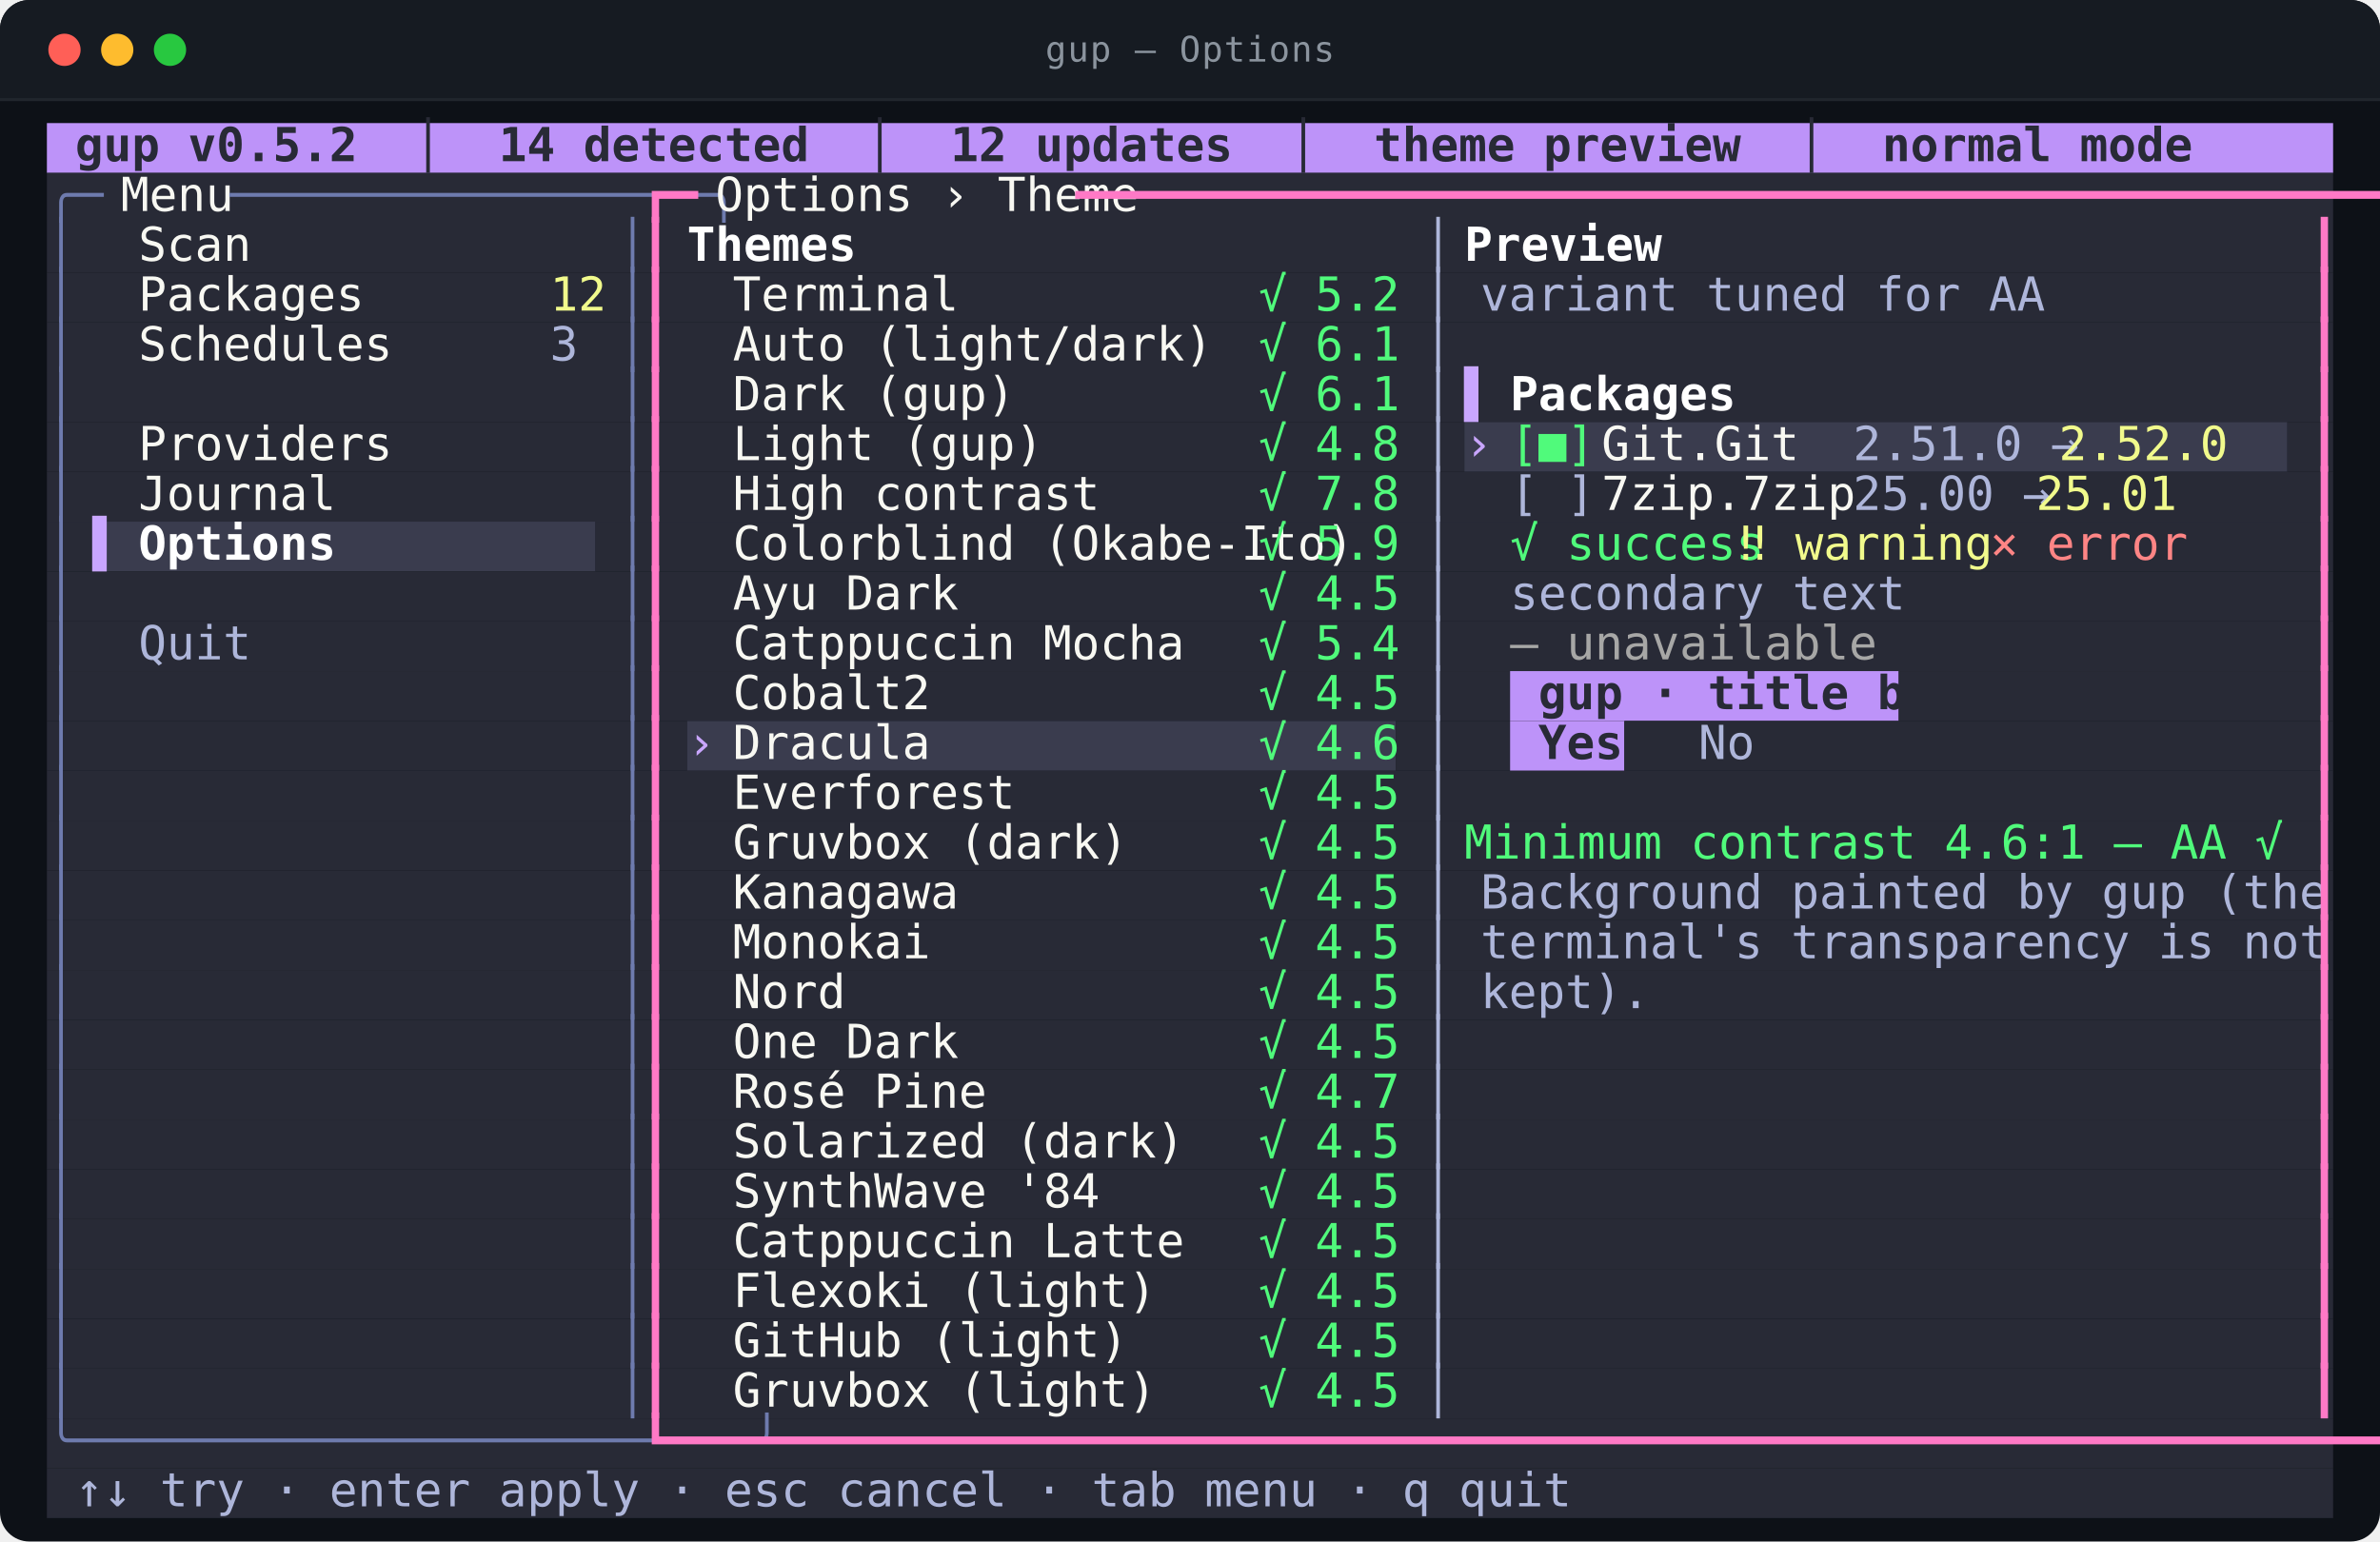
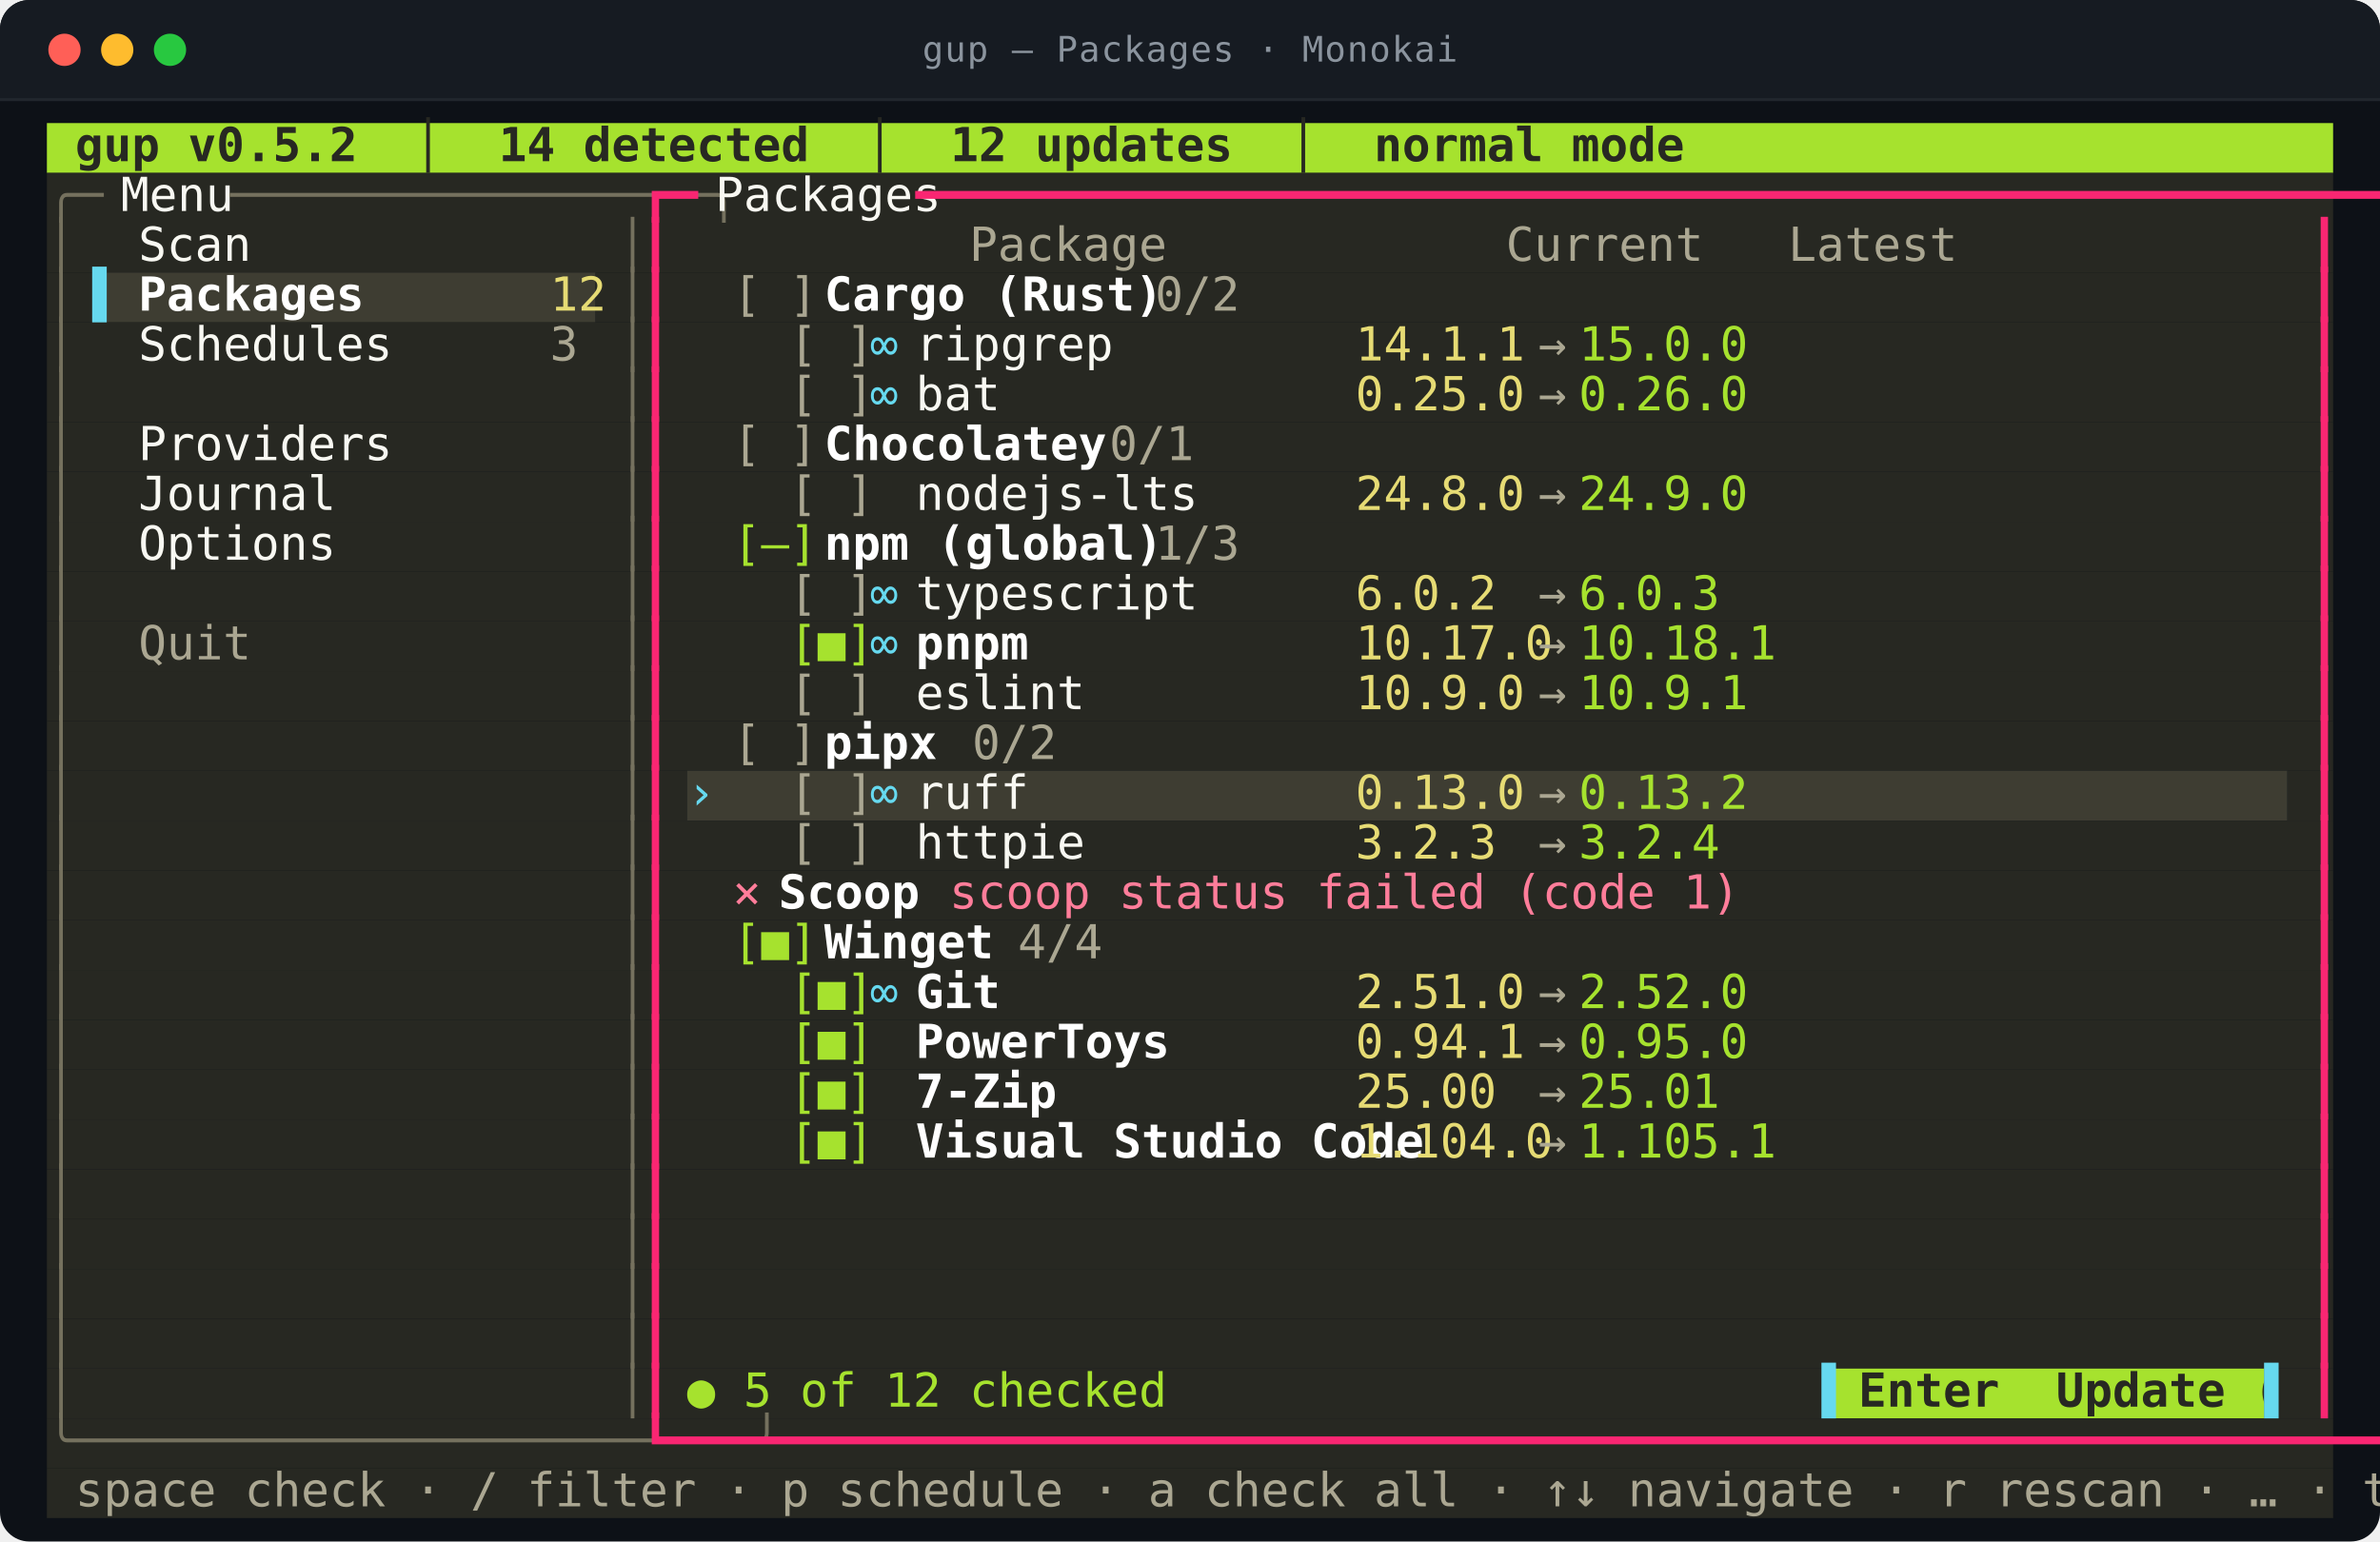
<svg xmlns="http://www.w3.org/2000/svg" viewBox="0 0 812.0 526.0" width="812.0" height="526.0" role="img" aria-labelledby="t d">
  <style>
text{font-family:ui-monospace,SFMono-Regular,"SF Mono",Menlo,Consolas,"DejaVu Sans Mono",monospace;font-size:16px}
.t{font-size:12px;letter-spacing:.4px;fill:#8b949e}
.b{font-weight:700}
.i{font-style:italic}
.u{text-decoration:underline}
.s{text-decoration:line-through}
.us{text-decoration:underline line-through}
.d{opacity:0.62}
- .c0{fill:#bd93f9}
- .c1{fill:#282a36}
- .c2{fill:#3a3c4e}
- .c3{fill:#6e7bae}
+ .c0{fill:#a6e22e}
+ .c1{fill:#272822}
+ .c2{fill:#3e3d32}
+ .c3{fill:#75715e}
.c4{fill:#f8f8f2}
- .c5{fill:#ff79c6}
- .c6{fill:#ffffff}
- .c7{fill:#aeb6da}
- .c8{fill:#f1fa8c}
- .c9{fill:#50fa7b}
- .c10{fill:#c9a6ff}
- .c11{fill:#ff8585}
- .c12{fill:#a7a7a6}
+ .c5{fill:#f92672}
+ .c6{fill:#aba792}
+ .c7{fill:#66d9ef}
+ .c8{fill:#ffffff}
+ .c9{fill:#e6db74}
+ .c10{fill:#ff7d9a}
</style>
  <rect y="0.0" width="812.0" height="526.0" rx="10.0" fill="#0d1117" />
  <rect y="0.0" width="812.0" height="34.0" rx="10.0" fill="#161b22" />
  <rect y="24.0" width="812.0" height="10.0" fill="#161b22" />
  <line x1="0.0" y1="34.0" x2="812.0" y2="34.0" stroke="#21262d" />
  <circle cx="22.0" cy="17.0" r="5.5" fill="#ff5f57" />
  <circle cx="40.0" cy="17.0" r="5.5" fill="#febc2e" />
  <circle cx="58.0" cy="17.0" r="5.5" fill="#28c840" />
-   <text class="t" x="406.0" y="21.0" text-anchor="middle">gup — Options</text>
+   <text class="t" x="406.0" y="21.0" text-anchor="middle">gup — Packages · Monokai</text>
  <rect class="c0" x="16.0" y="42.0" width="780.0" height="17.0" />
  <rect class="c1" x="16.0" y="59.0" width="780.0" height="17.0" />
  <rect class="c1" x="16.0" y="76.0" width="780.0" height="17.0" />
-   <rect class="c1" x="16.0" y="93.0" width="780.0" height="17.0" />
+   <rect class="c1" x="16.0" y="93.0" width="15.6" height="17.0" />
+   <rect class="c2" x="31.6" y="93.0" width="171.6" height="17.0" />
+   <rect class="c1" x="203.2" y="93.0" width="592.8" height="17.0" />
  <rect class="c1" x="16.0" y="110.0" width="780.0" height="17.0" />
  <rect class="c1" x="16.0" y="127.0" width="780.0" height="17.0" />
-   <rect class="c1" x="16.0" y="144.0" width="483.6" height="17.0" />
-   <rect class="c2" x="499.6" y="144.0" width="280.8" height="17.0" />
-   <rect class="c1" x="780.4" y="144.0" width="15.6" height="17.0" />
+   <rect class="c1" x="16.0" y="144.0" width="780.0" height="17.0" />
  <rect class="c1" x="16.0" y="161.0" width="780.0" height="17.0" />
-   <rect class="c1" x="16.0" y="178.0" width="15.6" height="17.0" />
-   <rect class="c2" x="31.6" y="178.0" width="171.6" height="17.0" />
-   <rect class="c1" x="203.2" y="178.0" width="592.8" height="17.0" />
+   <rect class="c1" x="16.0" y="178.0" width="780.0" height="17.0" />
  <rect class="c1" x="16.0" y="195.0" width="780.0" height="17.0" />
  <rect class="c1" x="16.0" y="212.0" width="780.0" height="17.0" />
-   <rect class="c1" x="16.0" y="229.0" width="499.2" height="17.0" />
-   <rect class="c0" x="515.2" y="229.0" width="132.6" height="17.0" />
-   <rect class="c1" x="647.8" y="229.0" width="148.2" height="17.0" />
-   <rect class="c1" x="16.0" y="246.0" width="218.4" height="17.0" />
-   <rect class="c2" x="234.4" y="246.0" width="241.8" height="17.0" />
-   <rect class="c1" x="476.2" y="246.0" width="39.0" height="17.0" />
-   <rect class="c0" x="515.2" y="246.0" width="39.0" height="17.0" />
-   <rect class="c1" x="554.2" y="246.0" width="241.8" height="17.0" />
-   <rect class="c1" x="16.0" y="263.0" width="780.0" height="17.0" />
+   <rect class="c1" x="16.0" y="229.0" width="780.0" height="17.0" />
+   <rect class="c1" x="16.0" y="246.0" width="780.0" height="17.0" />
+   <rect class="c1" x="16.0" y="263.0" width="218.4" height="17.0" />
+   <rect class="c2" x="234.4" y="263.0" width="546.0" height="17.0" />
+   <rect class="c1" x="780.4" y="263.0" width="15.6" height="17.0" />
  <rect class="c1" x="16.0" y="280.0" width="780.0" height="17.0" />
  <rect class="c1" x="16.0" y="297.0" width="780.0" height="17.0" />
  <rect class="c1" x="16.0" y="314.0" width="780.0" height="17.0" />
  <rect class="c1" x="16.0" y="331.0" width="780.0" height="17.0" />
  <rect class="c1" x="16.0" y="348.0" width="780.0" height="17.0" />
  <rect class="c1" x="16.0" y="365.0" width="780.0" height="17.0" />
  <rect class="c1" x="16.0" y="382.0" width="780.0" height="17.0" />
  <rect class="c1" x="16.0" y="399.0" width="780.0" height="17.0" />
  <rect class="c1" x="16.0" y="416.0" width="780.0" height="17.0" />
  <rect class="c1" x="16.0" y="433.0" width="780.0" height="17.0" />
  <rect class="c1" x="16.0" y="450.0" width="780.0" height="17.0" />
-   <rect class="c1" x="16.0" y="467.0" width="780.0" height="17.0" />
+   <rect class="c1" x="16.0" y="467.0" width="608.4" height="17.0" />
+   <rect class="c0" x="624.4" y="467.0" width="148.2" height="17.0" />
+   <rect class="c1" x="772.6" y="467.0" width="23.4" height="17.0" />
  <rect class="c1" x="16.0" y="484.0" width="780.0" height="17.0" />
  <rect class="c1" x="16.0" y="501.0" width="780.0" height="17.0" />
-   <text class="c1 b" x="16.0" y="55.0" textLength="592.8" lengthAdjust="spacingAndGlyphs" xml:space="preserve"> gup v0.5.2  │  14 detected  │  12 updates  │  theme preview  │  normal mode</text>
+   <text class="c1 b" x="16.0" y="55.0" textLength="452.4" lengthAdjust="spacingAndGlyphs" xml:space="preserve"> gup v0.5.2  │  14 detected  │  12 updates  │  normal mode</text>
  <text class="c3" x="16.0" y="72.0" textLength="15.6" lengthAdjust="spacingAndGlyphs" xml:space="preserve">╭─</text>
  <text class="c4" x="31.6" y="72.0" textLength="46.8" lengthAdjust="spacingAndGlyphs" xml:space="preserve"> Menu </text>
  <text class="c3" x="78.4" y="72.0" textLength="140.4" lengthAdjust="spacingAndGlyphs" xml:space="preserve">─────────────────╮</text>
  <text class="c5" x="218.8" y="72.0" textLength="15.6" lengthAdjust="spacingAndGlyphs" xml:space="preserve">┏━</text>
-   <text class="c4" x="234.4" y="72.0" textLength="132.6" lengthAdjust="spacingAndGlyphs" xml:space="preserve"> Options › Theme </text>
-   <text class="c5" x="367.0" y="72.0" textLength="429.0" lengthAdjust="spacingAndGlyphs" xml:space="preserve">━━━━━━━━━━━━━━━━━━━━━━━━━━━━━━━━━━━━━━━━━━━━━━━━━━━━━━┓</text>
+   <text class="c4" x="234.4" y="72.0" textLength="78.0" lengthAdjust="spacingAndGlyphs" xml:space="preserve"> Packages </text>
+   <text class="c5" x="312.4" y="72.0" textLength="483.6" lengthAdjust="spacingAndGlyphs" xml:space="preserve">━━━━━━━━━━━━━━━━━━━━━━━━━━━━━━━━━━━━━━━━━━━━━━━━━━━━━━━━━━━━━┓</text>
  <text class="c3" x="16.0" y="89.0" textLength="7.8" lengthAdjust="spacingAndGlyphs" xml:space="preserve">│</text>
  <text class="c4" x="47.2" y="89.0" textLength="140.4" lengthAdjust="spacingAndGlyphs" xml:space="preserve">Scan              </text>
  <text class="c3" x="211.0" y="89.0" textLength="7.8" lengthAdjust="spacingAndGlyphs" xml:space="preserve">│</text>
  <text class="c5" x="218.8" y="89.0" textLength="7.8" lengthAdjust="spacingAndGlyphs" xml:space="preserve">┃</text>
-   <text class="c6 b" x="234.4" y="89.0" textLength="46.8" lengthAdjust="spacingAndGlyphs" xml:space="preserve">Themes</text>
-   <text class="c7" x="476.2" y="89.0" textLength="23.4" lengthAdjust="spacingAndGlyphs" xml:space="preserve"> │ </text>
-   <text class="c6 b" x="499.6" y="89.0" textLength="54.6" lengthAdjust="spacingAndGlyphs" xml:space="preserve">Preview</text>
+   <text class="c6" x="234.4" y="89.0" textLength="366.6" lengthAdjust="spacingAndGlyphs" xml:space="preserve">          Package            Current   Latest  </text>
  <text class="c5" x="788.2" y="89.0" textLength="7.8" lengthAdjust="spacingAndGlyphs" xml:space="preserve">┃</text>
  <text class="c3" x="16.0" y="106.0" textLength="7.8" lengthAdjust="spacingAndGlyphs" xml:space="preserve">│</text>
-   <text class="c4" x="47.2" y="106.0" textLength="140.4" lengthAdjust="spacingAndGlyphs" xml:space="preserve">Packages          </text>
-   <text class="c8" x="187.6" y="106.0" textLength="15.6" lengthAdjust="spacingAndGlyphs" xml:space="preserve">12</text>
+   <text class="c7" x="31.6" y="106.0" textLength="15.6" lengthAdjust="spacingAndGlyphs" xml:space="preserve">▌ </text>
+   <text class="c8 b" x="47.2" y="106.0" textLength="140.4" lengthAdjust="spacingAndGlyphs" xml:space="preserve">Packages          </text>
+   <text class="c9" x="187.6" y="106.0" textLength="15.6" lengthAdjust="spacingAndGlyphs" xml:space="preserve">12</text>
  <text class="c3" x="211.0" y="106.0" textLength="7.8" lengthAdjust="spacingAndGlyphs" xml:space="preserve">│</text>
  <text class="c5" x="218.8" y="106.0" textLength="7.8" lengthAdjust="spacingAndGlyphs" xml:space="preserve">┃</text>
-   <text class="c4" x="250.0" y="106.0" textLength="179.4" lengthAdjust="spacingAndGlyphs" xml:space="preserve">Terminal               </text>
-   <text class="c9" x="429.4" y="106.0" textLength="39.0" lengthAdjust="spacingAndGlyphs" xml:space="preserve">√ 5.2</text>
-   <text class="c7" x="476.2" y="106.0" textLength="179.4" lengthAdjust="spacingAndGlyphs" xml:space="preserve"> │ variant tuned for AA</text>
+   <text class="c6" x="250.0" y="106.0" textLength="31.2" lengthAdjust="spacingAndGlyphs" xml:space="preserve">[ ] </text>
+   <text class="c8 b" x="281.2" y="106.0" textLength="93.6" lengthAdjust="spacingAndGlyphs" xml:space="preserve">Cargo (Rust)</text>
+   <text class="c6" x="374.8" y="106.0" textLength="39.0" lengthAdjust="spacingAndGlyphs" xml:space="preserve">  0/2</text>
  <text class="c5" x="788.2" y="106.0" textLength="7.8" lengthAdjust="spacingAndGlyphs" xml:space="preserve">┃</text>
  <text class="c3" x="16.0" y="123.0" textLength="7.8" lengthAdjust="spacingAndGlyphs" xml:space="preserve">│</text>
  <text class="c4" x="47.2" y="123.0" textLength="140.4" lengthAdjust="spacingAndGlyphs" xml:space="preserve">Schedules         </text>
-   <text class="c7" x="187.6" y="123.0" textLength="7.8" lengthAdjust="spacingAndGlyphs" xml:space="preserve">3</text>
+   <text class="c6" x="187.6" y="123.0" textLength="7.8" lengthAdjust="spacingAndGlyphs" xml:space="preserve">3</text>
  <text class="c3" x="211.0" y="123.0" textLength="7.8" lengthAdjust="spacingAndGlyphs" xml:space="preserve">│</text>
  <text class="c5" x="218.8" y="123.0" textLength="7.8" lengthAdjust="spacingAndGlyphs" xml:space="preserve">┃</text>
-   <text class="c4" x="250.0" y="123.0" textLength="179.4" lengthAdjust="spacingAndGlyphs" xml:space="preserve">Auto (light/dark)      </text>
-   <text class="c9" x="429.4" y="123.0" textLength="39.0" lengthAdjust="spacingAndGlyphs" xml:space="preserve">√ 6.1</text>
-   <text class="c7" x="476.2" y="123.0" textLength="23.4" lengthAdjust="spacingAndGlyphs" xml:space="preserve"> │ </text>
+   <text class="c6" x="250.0" y="123.0" textLength="46.8" lengthAdjust="spacingAndGlyphs" xml:space="preserve">  [ ] </text>
+   <text class="c7" x="296.8" y="123.0" textLength="15.6" lengthAdjust="spacingAndGlyphs" xml:space="preserve">∞ </text>
+   <text class="c4" x="312.4" y="123.0" textLength="140.4" lengthAdjust="spacingAndGlyphs" xml:space="preserve">ripgrep           </text>
+   <text class="c9" x="452.8" y="123.0" textLength="62.4" lengthAdjust="spacingAndGlyphs" xml:space="preserve"> 14.1.1 </text>
+   <text class="c6" x="515.2" y="123.0" textLength="23.4" lengthAdjust="spacingAndGlyphs" xml:space="preserve"> → </text>
+   <text class="c0" x="538.6" y="123.0" textLength="54.6" lengthAdjust="spacingAndGlyphs" xml:space="preserve">15.0.0 </text>
  <text class="c5" x="788.2" y="123.0" textLength="7.8" lengthAdjust="spacingAndGlyphs" xml:space="preserve">┃</text>
  <text class="c3" x="16.0" y="140.0" textLength="7.8" lengthAdjust="spacingAndGlyphs" xml:space="preserve">│</text>
  <text class="c3" x="211.0" y="140.0" textLength="7.8" lengthAdjust="spacingAndGlyphs" xml:space="preserve">│</text>
  <text class="c5" x="218.8" y="140.0" textLength="7.8" lengthAdjust="spacingAndGlyphs" xml:space="preserve">┃</text>
-   <text class="c4" x="250.0" y="140.0" textLength="179.4" lengthAdjust="spacingAndGlyphs" xml:space="preserve">Dark (gup)             </text>
-   <text class="c9" x="429.4" y="140.0" textLength="39.0" lengthAdjust="spacingAndGlyphs" xml:space="preserve">√ 6.1</text>
-   <text class="c7" x="476.2" y="140.0" textLength="23.4" lengthAdjust="spacingAndGlyphs" xml:space="preserve"> │ </text>
-   <text class="c10" x="499.6" y="140.0" textLength="15.6" lengthAdjust="spacingAndGlyphs" xml:space="preserve">▌ </text>
-   <text class="c6 b" x="515.2" y="140.0" textLength="62.4" lengthAdjust="spacingAndGlyphs" xml:space="preserve">Packages</text>
+   <text class="c6" x="250.0" y="140.0" textLength="46.8" lengthAdjust="spacingAndGlyphs" xml:space="preserve">  [ ] </text>
+   <text class="c7" x="296.8" y="140.0" textLength="15.6" lengthAdjust="spacingAndGlyphs" xml:space="preserve">∞ </text>
+   <text class="c4" x="312.4" y="140.0" textLength="140.4" lengthAdjust="spacingAndGlyphs" xml:space="preserve">bat               </text>
+   <text class="c9" x="452.8" y="140.0" textLength="62.4" lengthAdjust="spacingAndGlyphs" xml:space="preserve"> 0.25.0 </text>
+   <text class="c6" x="515.2" y="140.0" textLength="23.4" lengthAdjust="spacingAndGlyphs" xml:space="preserve"> → </text>
+   <text class="c0" x="538.6" y="140.0" textLength="54.6" lengthAdjust="spacingAndGlyphs" xml:space="preserve">0.26.0 </text>
  <text class="c5" x="788.2" y="140.0" textLength="7.8" lengthAdjust="spacingAndGlyphs" xml:space="preserve">┃</text>
  <text class="c3" x="16.0" y="157.0" textLength="7.8" lengthAdjust="spacingAndGlyphs" xml:space="preserve">│</text>
  <text class="c4" x="47.2" y="157.0" textLength="140.4" lengthAdjust="spacingAndGlyphs" xml:space="preserve">Providers         </text>
  <text class="c3" x="211.0" y="157.0" textLength="7.8" lengthAdjust="spacingAndGlyphs" xml:space="preserve">│</text>
  <text class="c5" x="218.8" y="157.0" textLength="7.8" lengthAdjust="spacingAndGlyphs" xml:space="preserve">┃</text>
-   <text class="c4" x="250.0" y="157.0" textLength="179.4" lengthAdjust="spacingAndGlyphs" xml:space="preserve">Light (gup)            </text>
-   <text class="c9" x="429.4" y="157.0" textLength="39.0" lengthAdjust="spacingAndGlyphs" xml:space="preserve">√ 4.8</text>
-   <text class="c7" x="476.2" y="157.0" textLength="23.4" lengthAdjust="spacingAndGlyphs" xml:space="preserve"> │ </text>
-   <text class="c10" x="499.6" y="157.0" textLength="15.6" lengthAdjust="spacingAndGlyphs" xml:space="preserve">› </text>
-   <text class="c9" x="515.2" y="157.0" textLength="31.2" lengthAdjust="spacingAndGlyphs" xml:space="preserve">[■] </text>
-   <text class="c4" x="546.4" y="157.0" textLength="85.8" lengthAdjust="spacingAndGlyphs" xml:space="preserve">Git.Git    </text>
-   <text class="c7" x="632.2" y="157.0" textLength="70.2" lengthAdjust="spacingAndGlyphs" xml:space="preserve">2.51.0 → </text>
-   <text class="c8" x="702.4" y="157.0" textLength="46.8" lengthAdjust="spacingAndGlyphs" xml:space="preserve">2.52.0</text>
+   <text class="c6" x="250.0" y="157.0" textLength="31.2" lengthAdjust="spacingAndGlyphs" xml:space="preserve">[ ] </text>
+   <text class="c8 b" x="281.2" y="157.0" textLength="78.0" lengthAdjust="spacingAndGlyphs" xml:space="preserve">Chocolatey</text>
+   <text class="c6" x="359.2" y="157.0" textLength="39.0" lengthAdjust="spacingAndGlyphs" xml:space="preserve">  0/1</text>
  <text class="c5" x="788.2" y="157.0" textLength="7.8" lengthAdjust="spacingAndGlyphs" xml:space="preserve">┃</text>
  <text class="c3" x="16.0" y="174.0" textLength="7.8" lengthAdjust="spacingAndGlyphs" xml:space="preserve">│</text>
  <text class="c4" x="47.2" y="174.0" textLength="140.4" lengthAdjust="spacingAndGlyphs" xml:space="preserve">Journal           </text>
  <text class="c3" x="211.0" y="174.0" textLength="7.8" lengthAdjust="spacingAndGlyphs" xml:space="preserve">│</text>
  <text class="c5" x="218.8" y="174.0" textLength="7.8" lengthAdjust="spacingAndGlyphs" xml:space="preserve">┃</text>
-   <text class="c4" x="250.0" y="174.0" textLength="179.4" lengthAdjust="spacingAndGlyphs" xml:space="preserve">High contrast          </text>
-   <text class="c9" x="429.4" y="174.0" textLength="39.0" lengthAdjust="spacingAndGlyphs" xml:space="preserve">√ 7.8</text>
-   <text class="c7" x="476.2" y="174.0" textLength="23.4" lengthAdjust="spacingAndGlyphs" xml:space="preserve"> │ </text>
-   <text class="c7" x="515.2" y="174.0" textLength="31.2" lengthAdjust="spacingAndGlyphs" xml:space="preserve">[ ] </text>
-   <text class="c4" x="546.4" y="174.0" textLength="85.8" lengthAdjust="spacingAndGlyphs" xml:space="preserve">7zip.7zip  </text>
-   <text class="c7" x="632.2" y="174.0" textLength="62.4" lengthAdjust="spacingAndGlyphs" xml:space="preserve">25.00 → </text>
-   <text class="c8" x="694.6" y="174.0" textLength="39.0" lengthAdjust="spacingAndGlyphs" xml:space="preserve">25.01</text>
+   <text class="c6" x="250.0" y="174.0" textLength="46.8" lengthAdjust="spacingAndGlyphs" xml:space="preserve">  [ ] </text>
+   <text class="c4" x="312.4" y="174.0" textLength="140.4" lengthAdjust="spacingAndGlyphs" xml:space="preserve">nodejs-lts        </text>
+   <text class="c9" x="452.8" y="174.0" textLength="62.4" lengthAdjust="spacingAndGlyphs" xml:space="preserve"> 24.8.0 </text>
+   <text class="c6" x="515.2" y="174.0" textLength="23.4" lengthAdjust="spacingAndGlyphs" xml:space="preserve"> → </text>
+   <text class="c0" x="538.6" y="174.0" textLength="54.6" lengthAdjust="spacingAndGlyphs" xml:space="preserve">24.9.0 </text>
  <text class="c5" x="788.2" y="174.0" textLength="7.8" lengthAdjust="spacingAndGlyphs" xml:space="preserve">┃</text>
  <text class="c3" x="16.0" y="191.0" textLength="7.8" lengthAdjust="spacingAndGlyphs" xml:space="preserve">│</text>
-   <text class="c10" x="31.6" y="191.0" textLength="15.6" lengthAdjust="spacingAndGlyphs" xml:space="preserve">▌ </text>
-   <text class="c6 b" x="47.2" y="191.0" textLength="140.4" lengthAdjust="spacingAndGlyphs" xml:space="preserve">Options           </text>
+   <text class="c4" x="47.2" y="191.0" textLength="140.4" lengthAdjust="spacingAndGlyphs" xml:space="preserve">Options           </text>
  <text class="c3" x="211.0" y="191.0" textLength="7.8" lengthAdjust="spacingAndGlyphs" xml:space="preserve">│</text>
  <text class="c5" x="218.8" y="191.0" textLength="7.8" lengthAdjust="spacingAndGlyphs" xml:space="preserve">┃</text>
-   <text class="c4" x="250.0" y="191.0" textLength="179.4" lengthAdjust="spacingAndGlyphs" xml:space="preserve">Colorblind (Okabe-Ito) </text>
-   <text class="c9" x="429.4" y="191.0" textLength="39.0" lengthAdjust="spacingAndGlyphs" xml:space="preserve">√ 5.9</text>
-   <text class="c7" x="476.2" y="191.0" textLength="23.4" lengthAdjust="spacingAndGlyphs" xml:space="preserve"> │ </text>
-   <text class="c9" x="515.2" y="191.0" textLength="70.2" lengthAdjust="spacingAndGlyphs" xml:space="preserve">√ success</text>
-   <text class="c8" x="593.2" y="191.0" textLength="78.0" lengthAdjust="spacingAndGlyphs" xml:space="preserve">‼ warning</text>
-   <text class="c11" x="679.0" y="191.0" textLength="54.6" lengthAdjust="spacingAndGlyphs" xml:space="preserve">× error</text>
+   <text class="c0" x="250.0" y="191.0" textLength="31.2" lengthAdjust="spacingAndGlyphs" xml:space="preserve">[–] </text>
+   <text class="c8 b" x="281.2" y="191.0" textLength="93.6" lengthAdjust="spacingAndGlyphs" xml:space="preserve">npm (global)</text>
+   <text class="c6" x="374.8" y="191.0" textLength="39.0" lengthAdjust="spacingAndGlyphs" xml:space="preserve">  1/3</text>
  <text class="c5" x="788.2" y="191.0" textLength="7.8" lengthAdjust="spacingAndGlyphs" xml:space="preserve">┃</text>
  <text class="c3" x="16.0" y="208.0" textLength="7.8" lengthAdjust="spacingAndGlyphs" xml:space="preserve">│</text>
  <text class="c3" x="211.0" y="208.0" textLength="7.8" lengthAdjust="spacingAndGlyphs" xml:space="preserve">│</text>
  <text class="c5" x="218.8" y="208.0" textLength="7.8" lengthAdjust="spacingAndGlyphs" xml:space="preserve">┃</text>
-   <text class="c4" x="250.0" y="208.0" textLength="179.4" lengthAdjust="spacingAndGlyphs" xml:space="preserve">Ayu Dark               </text>
-   <text class="c9" x="429.4" y="208.0" textLength="39.0" lengthAdjust="spacingAndGlyphs" xml:space="preserve">√ 4.5</text>
-   <text class="c7" x="476.2" y="208.0" textLength="23.4" lengthAdjust="spacingAndGlyphs" xml:space="preserve"> │ </text>
-   <text class="c7" x="515.2" y="208.0" textLength="109.2" lengthAdjust="spacingAndGlyphs" xml:space="preserve">secondary text</text>
+   <text class="c6" x="250.0" y="208.0" textLength="46.8" lengthAdjust="spacingAndGlyphs" xml:space="preserve">  [ ] </text>
+   <text class="c7" x="296.8" y="208.0" textLength="15.6" lengthAdjust="spacingAndGlyphs" xml:space="preserve">∞ </text>
+   <text class="c4" x="312.4" y="208.0" textLength="140.4" lengthAdjust="spacingAndGlyphs" xml:space="preserve">typescript        </text>
+   <text class="c9" x="452.8" y="208.0" textLength="62.4" lengthAdjust="spacingAndGlyphs" xml:space="preserve"> 6.0.2  </text>
+   <text class="c6" x="515.2" y="208.0" textLength="23.4" lengthAdjust="spacingAndGlyphs" xml:space="preserve"> → </text>
+   <text class="c0" x="538.6" y="208.0" textLength="54.6" lengthAdjust="spacingAndGlyphs" xml:space="preserve">6.0.3  </text>
  <text class="c5" x="788.2" y="208.0" textLength="7.8" lengthAdjust="spacingAndGlyphs" xml:space="preserve">┃</text>
  <text class="c3" x="16.0" y="225.0" textLength="7.8" lengthAdjust="spacingAndGlyphs" xml:space="preserve">│</text>
-   <text class="c7" x="47.2" y="225.0" textLength="140.4" lengthAdjust="spacingAndGlyphs" xml:space="preserve">Quit              </text>
+   <text class="c6" x="47.2" y="225.0" textLength="140.4" lengthAdjust="spacingAndGlyphs" xml:space="preserve">Quit              </text>
  <text class="c3" x="211.0" y="225.0" textLength="7.8" lengthAdjust="spacingAndGlyphs" xml:space="preserve">│</text>
  <text class="c5" x="218.8" y="225.0" textLength="7.8" lengthAdjust="spacingAndGlyphs" xml:space="preserve">┃</text>
-   <text class="c4" x="250.0" y="225.0" textLength="179.4" lengthAdjust="spacingAndGlyphs" xml:space="preserve">Catppuccin Mocha       </text>
-   <text class="c9" x="429.4" y="225.0" textLength="39.0" lengthAdjust="spacingAndGlyphs" xml:space="preserve">√ 5.4</text>
-   <text class="c7" x="476.2" y="225.0" textLength="23.4" lengthAdjust="spacingAndGlyphs" xml:space="preserve"> │ </text>
-   <text class="c12" x="515.2" y="225.0" textLength="101.4" lengthAdjust="spacingAndGlyphs" xml:space="preserve">– unavailable</text>
+   <text class="c0" x="250.0" y="225.0" textLength="46.8" lengthAdjust="spacingAndGlyphs" xml:space="preserve">  [■] </text>
+   <text class="c7" x="296.8" y="225.0" textLength="15.6" lengthAdjust="spacingAndGlyphs" xml:space="preserve">∞ </text>
+   <text class="c8 b" x="312.4" y="225.0" textLength="140.4" lengthAdjust="spacingAndGlyphs" xml:space="preserve">pnpm              </text>
+   <text class="c9" x="452.8" y="225.0" textLength="62.4" lengthAdjust="spacingAndGlyphs" xml:space="preserve"> 10.17.0</text>
+   <text class="c6" x="515.2" y="225.0" textLength="23.4" lengthAdjust="spacingAndGlyphs" xml:space="preserve"> → </text>
+   <text class="c0" x="538.6" y="225.0" textLength="54.6" lengthAdjust="spacingAndGlyphs" xml:space="preserve">10.18.1</text>
  <text class="c5" x="788.2" y="225.0" textLength="7.8" lengthAdjust="spacingAndGlyphs" xml:space="preserve">┃</text>
  <text class="c3" x="16.0" y="242.0" textLength="7.8" lengthAdjust="spacingAndGlyphs" xml:space="preserve">│</text>
  <text class="c3" x="211.0" y="242.0" textLength="7.8" lengthAdjust="spacingAndGlyphs" xml:space="preserve">│</text>
  <text class="c5" x="218.8" y="242.0" textLength="7.8" lengthAdjust="spacingAndGlyphs" xml:space="preserve">┃</text>
-   <text class="c4" x="250.0" y="242.0" textLength="179.4" lengthAdjust="spacingAndGlyphs" xml:space="preserve">Cobalt2                </text>
-   <text class="c9" x="429.4" y="242.0" textLength="39.0" lengthAdjust="spacingAndGlyphs" xml:space="preserve">√ 4.5</text>
-   <text class="c7" x="476.2" y="242.0" textLength="23.4" lengthAdjust="spacingAndGlyphs" xml:space="preserve"> │ </text>
-   <text class="c1 b" x="515.2" y="242.0" textLength="132.6" lengthAdjust="spacingAndGlyphs" xml:space="preserve"> gup · title bar </text>
+   <text class="c6" x="250.0" y="242.0" textLength="46.8" lengthAdjust="spacingAndGlyphs" xml:space="preserve">  [ ] </text>
+   <text class="c4" x="312.4" y="242.0" textLength="140.4" lengthAdjust="spacingAndGlyphs" xml:space="preserve">eslint            </text>
+   <text class="c9" x="452.8" y="242.0" textLength="62.4" lengthAdjust="spacingAndGlyphs" xml:space="preserve"> 10.9.0 </text>
+   <text class="c6" x="515.2" y="242.0" textLength="23.4" lengthAdjust="spacingAndGlyphs" xml:space="preserve"> → </text>
+   <text class="c0" x="538.6" y="242.0" textLength="54.6" lengthAdjust="spacingAndGlyphs" xml:space="preserve">10.9.1 </text>
  <text class="c5" x="788.2" y="242.0" textLength="7.8" lengthAdjust="spacingAndGlyphs" xml:space="preserve">┃</text>
  <text class="c3" x="16.0" y="259.0" textLength="7.8" lengthAdjust="spacingAndGlyphs" xml:space="preserve">│</text>
  <text class="c3" x="211.0" y="259.0" textLength="7.8" lengthAdjust="spacingAndGlyphs" xml:space="preserve">│</text>
  <text class="c5" x="218.8" y="259.0" textLength="7.8" lengthAdjust="spacingAndGlyphs" xml:space="preserve">┃</text>
-   <text class="c10" x="234.4" y="259.0" textLength="15.6" lengthAdjust="spacingAndGlyphs" xml:space="preserve">› </text>
-   <text class="c4" x="250.0" y="259.0" textLength="179.4" lengthAdjust="spacingAndGlyphs" xml:space="preserve">Dracula                </text>
-   <text class="c9" x="429.4" y="259.0" textLength="39.0" lengthAdjust="spacingAndGlyphs" xml:space="preserve">√ 4.6</text>
-   <text class="c7" x="476.2" y="259.0" textLength="23.4" lengthAdjust="spacingAndGlyphs" xml:space="preserve"> │ </text>
-   <text class="c1 b" x="515.2" y="259.0" textLength="39.0" lengthAdjust="spacingAndGlyphs" xml:space="preserve"> Yes </text>
-   <text class="c7" x="569.8" y="259.0" textLength="31.2" lengthAdjust="spacingAndGlyphs" xml:space="preserve"> No </text>
+   <text class="c6" x="250.0" y="259.0" textLength="31.2" lengthAdjust="spacingAndGlyphs" xml:space="preserve">[ ] </text>
+   <text class="c8 b" x="281.2" y="259.0" textLength="31.2" lengthAdjust="spacingAndGlyphs" xml:space="preserve">pipx</text>
+   <text class="c6" x="312.4" y="259.0" textLength="39.0" lengthAdjust="spacingAndGlyphs" xml:space="preserve">  0/2</text>
  <text class="c5" x="788.2" y="259.0" textLength="7.8" lengthAdjust="spacingAndGlyphs" xml:space="preserve">┃</text>
  <text class="c3" x="16.0" y="276.0" textLength="7.8" lengthAdjust="spacingAndGlyphs" xml:space="preserve">│</text>
  <text class="c3" x="211.0" y="276.0" textLength="7.8" lengthAdjust="spacingAndGlyphs" xml:space="preserve">│</text>
  <text class="c5" x="218.8" y="276.0" textLength="7.8" lengthAdjust="spacingAndGlyphs" xml:space="preserve">┃</text>
-   <text class="c4" x="250.0" y="276.0" textLength="179.4" lengthAdjust="spacingAndGlyphs" xml:space="preserve">Everforest             </text>
-   <text class="c9" x="429.4" y="276.0" textLength="39.0" lengthAdjust="spacingAndGlyphs" xml:space="preserve">√ 4.5</text>
-   <text class="c7" x="476.2" y="276.0" textLength="23.4" lengthAdjust="spacingAndGlyphs" xml:space="preserve"> │ </text>
+   <text class="c7" x="234.4" y="276.0" textLength="15.6" lengthAdjust="spacingAndGlyphs" xml:space="preserve">› </text>
+   <text class="c6" x="250.0" y="276.0" textLength="46.8" lengthAdjust="spacingAndGlyphs" xml:space="preserve">  [ ] </text>
+   <text class="c7" x="296.8" y="276.0" textLength="15.6" lengthAdjust="spacingAndGlyphs" xml:space="preserve">∞ </text>
+   <text class="c4" x="312.4" y="276.0" textLength="140.4" lengthAdjust="spacingAndGlyphs" xml:space="preserve">ruff              </text>
+   <text class="c9" x="452.8" y="276.0" textLength="62.4" lengthAdjust="spacingAndGlyphs" xml:space="preserve"> 0.13.0 </text>
+   <text class="c6" x="515.2" y="276.0" textLength="23.4" lengthAdjust="spacingAndGlyphs" xml:space="preserve"> → </text>
+   <text class="c0" x="538.6" y="276.0" textLength="54.6" lengthAdjust="spacingAndGlyphs" xml:space="preserve">0.13.2 </text>
  <text class="c5" x="788.2" y="276.0" textLength="7.8" lengthAdjust="spacingAndGlyphs" xml:space="preserve">┃</text>
  <text class="c3" x="16.0" y="293.0" textLength="7.8" lengthAdjust="spacingAndGlyphs" xml:space="preserve">│</text>
  <text class="c3" x="211.0" y="293.0" textLength="7.8" lengthAdjust="spacingAndGlyphs" xml:space="preserve">│</text>
  <text class="c5" x="218.8" y="293.0" textLength="7.8" lengthAdjust="spacingAndGlyphs" xml:space="preserve">┃</text>
-   <text class="c4" x="250.0" y="293.0" textLength="179.4" lengthAdjust="spacingAndGlyphs" xml:space="preserve">Gruvbox (dark)         </text>
-   <text class="c9" x="429.4" y="293.0" textLength="39.0" lengthAdjust="spacingAndGlyphs" xml:space="preserve">√ 4.5</text>
-   <text class="c7" x="476.2" y="293.0" textLength="23.4" lengthAdjust="spacingAndGlyphs" xml:space="preserve"> │ </text>
-   <text class="c9" x="499.6" y="293.0" textLength="226.2" lengthAdjust="spacingAndGlyphs" xml:space="preserve">Minimum contrast 4.6:1 — AA √</text>
+   <text class="c6" x="250.0" y="293.0" textLength="46.8" lengthAdjust="spacingAndGlyphs" xml:space="preserve">  [ ] </text>
+   <text class="c4" x="312.4" y="293.0" textLength="140.4" lengthAdjust="spacingAndGlyphs" xml:space="preserve">httpie            </text>
+   <text class="c9" x="452.8" y="293.0" textLength="62.4" lengthAdjust="spacingAndGlyphs" xml:space="preserve"> 3.2.3  </text>
+   <text class="c6" x="515.2" y="293.0" textLength="23.4" lengthAdjust="spacingAndGlyphs" xml:space="preserve"> → </text>
+   <text class="c0" x="538.6" y="293.0" textLength="54.6" lengthAdjust="spacingAndGlyphs" xml:space="preserve">3.2.4  </text>
  <text class="c5" x="788.2" y="293.0" textLength="7.8" lengthAdjust="spacingAndGlyphs" xml:space="preserve">┃</text>
  <text class="c3" x="16.0" y="310.0" textLength="7.8" lengthAdjust="spacingAndGlyphs" xml:space="preserve">│</text>
  <text class="c3" x="211.0" y="310.0" textLength="7.8" lengthAdjust="spacingAndGlyphs" xml:space="preserve">│</text>
  <text class="c5" x="218.8" y="310.0" textLength="7.8" lengthAdjust="spacingAndGlyphs" xml:space="preserve">┃</text>
-   <text class="c4" x="250.0" y="310.0" textLength="179.4" lengthAdjust="spacingAndGlyphs" xml:space="preserve">Kanagawa               </text>
-   <text class="c9" x="429.4" y="310.0" textLength="39.0" lengthAdjust="spacingAndGlyphs" xml:space="preserve">√ 4.5</text>
-   <text class="c7" x="476.2" y="310.0" textLength="257.4" lengthAdjust="spacingAndGlyphs" xml:space="preserve"> │ Background painted by gup (the</text>
+   <text class="c10" x="250.0" y="310.0" textLength="15.6" lengthAdjust="spacingAndGlyphs" xml:space="preserve">× </text>
+   <text class="c8 b" x="265.6" y="310.0" textLength="39.0" lengthAdjust="spacingAndGlyphs" xml:space="preserve">Scoop</text>
+   <text class="c10" x="304.6" y="310.0" textLength="234.0" lengthAdjust="spacingAndGlyphs" xml:space="preserve">  scoop status failed (code 1)</text>
  <text class="c5" x="788.2" y="310.0" textLength="7.8" lengthAdjust="spacingAndGlyphs" xml:space="preserve">┃</text>
  <text class="c3" x="16.0" y="327.0" textLength="7.8" lengthAdjust="spacingAndGlyphs" xml:space="preserve">│</text>
  <text class="c3" x="211.0" y="327.0" textLength="7.8" lengthAdjust="spacingAndGlyphs" xml:space="preserve">│</text>
  <text class="c5" x="218.8" y="327.0" textLength="7.8" lengthAdjust="spacingAndGlyphs" xml:space="preserve">┃</text>
-   <text class="c4" x="250.0" y="327.0" textLength="179.4" lengthAdjust="spacingAndGlyphs" xml:space="preserve">Monokai                </text>
-   <text class="c9" x="429.4" y="327.0" textLength="39.0" lengthAdjust="spacingAndGlyphs" xml:space="preserve">√ 4.5</text>
-   <text class="c7" x="476.2" y="327.0" textLength="257.4" lengthAdjust="spacingAndGlyphs" xml:space="preserve"> │ terminal's transparency is not</text>
+   <text class="c0" x="250.0" y="327.0" textLength="31.2" lengthAdjust="spacingAndGlyphs" xml:space="preserve">[■] </text>
+   <text class="c8 b" x="281.2" y="327.0" textLength="46.8" lengthAdjust="spacingAndGlyphs" xml:space="preserve">Winget</text>
+   <text class="c6" x="328.0" y="327.0" textLength="39.0" lengthAdjust="spacingAndGlyphs" xml:space="preserve">  4/4</text>
  <text class="c5" x="788.2" y="327.0" textLength="7.8" lengthAdjust="spacingAndGlyphs" xml:space="preserve">┃</text>
  <text class="c3" x="16.0" y="344.0" textLength="7.8" lengthAdjust="spacingAndGlyphs" xml:space="preserve">│</text>
  <text class="c3" x="211.0" y="344.0" textLength="7.8" lengthAdjust="spacingAndGlyphs" xml:space="preserve">│</text>
  <text class="c5" x="218.8" y="344.0" textLength="7.8" lengthAdjust="spacingAndGlyphs" xml:space="preserve">┃</text>
-   <text class="c4" x="250.0" y="344.0" textLength="179.4" lengthAdjust="spacingAndGlyphs" xml:space="preserve">Nord                   </text>
-   <text class="c9" x="429.4" y="344.0" textLength="39.0" lengthAdjust="spacingAndGlyphs" xml:space="preserve">√ 4.5</text>
-   <text class="c7" x="476.2" y="344.0" textLength="70.2" lengthAdjust="spacingAndGlyphs" xml:space="preserve"> │ kept).</text>
+   <text class="c0" x="250.0" y="344.0" textLength="46.8" lengthAdjust="spacingAndGlyphs" xml:space="preserve">  [■] </text>
+   <text class="c7" x="296.8" y="344.0" textLength="15.6" lengthAdjust="spacingAndGlyphs" xml:space="preserve">∞ </text>
+   <text class="c8 b" x="312.4" y="344.0" textLength="140.4" lengthAdjust="spacingAndGlyphs" xml:space="preserve">Git               </text>
+   <text class="c9" x="452.8" y="344.0" textLength="62.4" lengthAdjust="spacingAndGlyphs" xml:space="preserve"> 2.51.0 </text>
+   <text class="c6" x="515.2" y="344.0" textLength="23.4" lengthAdjust="spacingAndGlyphs" xml:space="preserve"> → </text>
+   <text class="c0" x="538.6" y="344.0" textLength="54.6" lengthAdjust="spacingAndGlyphs" xml:space="preserve">2.52.0 </text>
  <text class="c5" x="788.2" y="344.0" textLength="7.8" lengthAdjust="spacingAndGlyphs" xml:space="preserve">┃</text>
  <text class="c3" x="16.0" y="361.0" textLength="7.8" lengthAdjust="spacingAndGlyphs" xml:space="preserve">│</text>
  <text class="c3" x="211.0" y="361.0" textLength="7.8" lengthAdjust="spacingAndGlyphs" xml:space="preserve">│</text>
  <text class="c5" x="218.8" y="361.0" textLength="7.8" lengthAdjust="spacingAndGlyphs" xml:space="preserve">┃</text>
-   <text class="c4" x="250.0" y="361.0" textLength="179.4" lengthAdjust="spacingAndGlyphs" xml:space="preserve">One Dark               </text>
-   <text class="c9" x="429.4" y="361.0" textLength="39.0" lengthAdjust="spacingAndGlyphs" xml:space="preserve">√ 4.5</text>
-   <text class="c7" x="476.2" y="361.0" textLength="23.4" lengthAdjust="spacingAndGlyphs" xml:space="preserve"> │ </text>
+   <text class="c0" x="250.0" y="361.0" textLength="46.8" lengthAdjust="spacingAndGlyphs" xml:space="preserve">  [■] </text>
+   <text class="c8 b" x="312.4" y="361.0" textLength="140.4" lengthAdjust="spacingAndGlyphs" xml:space="preserve">PowerToys         </text>
+   <text class="c9" x="452.8" y="361.0" textLength="62.4" lengthAdjust="spacingAndGlyphs" xml:space="preserve"> 0.94.1 </text>
+   <text class="c6" x="515.2" y="361.0" textLength="23.4" lengthAdjust="spacingAndGlyphs" xml:space="preserve"> → </text>
+   <text class="c0" x="538.6" y="361.0" textLength="54.6" lengthAdjust="spacingAndGlyphs" xml:space="preserve">0.95.0 </text>
  <text class="c5" x="788.2" y="361.0" textLength="7.8" lengthAdjust="spacingAndGlyphs" xml:space="preserve">┃</text>
  <text class="c3" x="16.0" y="378.0" textLength="7.8" lengthAdjust="spacingAndGlyphs" xml:space="preserve">│</text>
  <text class="c3" x="211.0" y="378.0" textLength="7.8" lengthAdjust="spacingAndGlyphs" xml:space="preserve">│</text>
  <text class="c5" x="218.8" y="378.0" textLength="7.8" lengthAdjust="spacingAndGlyphs" xml:space="preserve">┃</text>
-   <text class="c4" x="250.0" y="378.0" textLength="179.4" lengthAdjust="spacingAndGlyphs" xml:space="preserve">Rosé Pine              </text>
-   <text class="c9" x="429.4" y="378.0" textLength="39.0" lengthAdjust="spacingAndGlyphs" xml:space="preserve">√ 4.7</text>
-   <text class="c7" x="476.2" y="378.0" textLength="23.4" lengthAdjust="spacingAndGlyphs" xml:space="preserve"> │ </text>
+   <text class="c0" x="250.0" y="378.0" textLength="46.8" lengthAdjust="spacingAndGlyphs" xml:space="preserve">  [■] </text>
+   <text class="c8 b" x="312.4" y="378.0" textLength="140.4" lengthAdjust="spacingAndGlyphs" xml:space="preserve">7-Zip             </text>
+   <text class="c9" x="452.8" y="378.0" textLength="62.4" lengthAdjust="spacingAndGlyphs" xml:space="preserve"> 25.00  </text>
+   <text class="c6" x="515.2" y="378.0" textLength="23.4" lengthAdjust="spacingAndGlyphs" xml:space="preserve"> → </text>
+   <text class="c0" x="538.6" y="378.0" textLength="54.6" lengthAdjust="spacingAndGlyphs" xml:space="preserve">25.01  </text>
  <text class="c5" x="788.2" y="378.0" textLength="7.8" lengthAdjust="spacingAndGlyphs" xml:space="preserve">┃</text>
  <text class="c3" x="16.0" y="395.0" textLength="7.8" lengthAdjust="spacingAndGlyphs" xml:space="preserve">│</text>
  <text class="c3" x="211.0" y="395.0" textLength="7.8" lengthAdjust="spacingAndGlyphs" xml:space="preserve">│</text>
  <text class="c5" x="218.8" y="395.0" textLength="7.8" lengthAdjust="spacingAndGlyphs" xml:space="preserve">┃</text>
-   <text class="c4" x="250.0" y="395.0" textLength="179.4" lengthAdjust="spacingAndGlyphs" xml:space="preserve">Solarized (dark)       </text>
-   <text class="c9" x="429.4" y="395.0" textLength="39.0" lengthAdjust="spacingAndGlyphs" xml:space="preserve">√ 4.5</text>
-   <text class="c7" x="476.2" y="395.0" textLength="23.4" lengthAdjust="spacingAndGlyphs" xml:space="preserve"> │ </text>
+   <text class="c0" x="250.0" y="395.0" textLength="46.8" lengthAdjust="spacingAndGlyphs" xml:space="preserve">  [■] </text>
+   <text class="c8 b" x="312.4" y="395.0" textLength="140.4" lengthAdjust="spacingAndGlyphs" xml:space="preserve">Visual Studio Code</text>
+   <text class="c9" x="452.8" y="395.0" textLength="62.4" lengthAdjust="spacingAndGlyphs" xml:space="preserve"> 1.104.0</text>
+   <text class="c6" x="515.2" y="395.0" textLength="23.4" lengthAdjust="spacingAndGlyphs" xml:space="preserve"> → </text>
+   <text class="c0" x="538.6" y="395.0" textLength="54.6" lengthAdjust="spacingAndGlyphs" xml:space="preserve">1.105.1</text>
  <text class="c5" x="788.2" y="395.0" textLength="7.8" lengthAdjust="spacingAndGlyphs" xml:space="preserve">┃</text>
  <text class="c3" x="16.0" y="412.0" textLength="7.8" lengthAdjust="spacingAndGlyphs" xml:space="preserve">│</text>
  <text class="c3" x="211.0" y="412.0" textLength="7.8" lengthAdjust="spacingAndGlyphs" xml:space="preserve">│</text>
  <text class="c5" x="218.8" y="412.0" textLength="7.8" lengthAdjust="spacingAndGlyphs" xml:space="preserve">┃</text>
-   <text class="c4" x="250.0" y="412.0" textLength="179.4" lengthAdjust="spacingAndGlyphs" xml:space="preserve">SynthWave '84          </text>
-   <text class="c9" x="429.4" y="412.0" textLength="39.0" lengthAdjust="spacingAndGlyphs" xml:space="preserve">√ 4.5</text>
-   <text class="c7" x="476.2" y="412.0" textLength="23.4" lengthAdjust="spacingAndGlyphs" xml:space="preserve"> │ </text>
  <text class="c5" x="788.2" y="412.0" textLength="7.8" lengthAdjust="spacingAndGlyphs" xml:space="preserve">┃</text>
  <text class="c3" x="16.0" y="429.0" textLength="7.8" lengthAdjust="spacingAndGlyphs" xml:space="preserve">│</text>
  <text class="c3" x="211.0" y="429.0" textLength="7.8" lengthAdjust="spacingAndGlyphs" xml:space="preserve">│</text>
  <text class="c5" x="218.8" y="429.0" textLength="7.8" lengthAdjust="spacingAndGlyphs" xml:space="preserve">┃</text>
-   <text class="c4" x="250.0" y="429.0" textLength="179.4" lengthAdjust="spacingAndGlyphs" xml:space="preserve">Catppuccin Latte       </text>
-   <text class="c9" x="429.4" y="429.0" textLength="39.0" lengthAdjust="spacingAndGlyphs" xml:space="preserve">√ 4.5</text>
-   <text class="c7" x="476.2" y="429.0" textLength="23.4" lengthAdjust="spacingAndGlyphs" xml:space="preserve"> │ </text>
  <text class="c5" x="788.2" y="429.0" textLength="7.8" lengthAdjust="spacingAndGlyphs" xml:space="preserve">┃</text>
  <text class="c3" x="16.0" y="446.0" textLength="7.8" lengthAdjust="spacingAndGlyphs" xml:space="preserve">│</text>
  <text class="c3" x="211.0" y="446.0" textLength="7.8" lengthAdjust="spacingAndGlyphs" xml:space="preserve">│</text>
  <text class="c5" x="218.8" y="446.0" textLength="7.8" lengthAdjust="spacingAndGlyphs" xml:space="preserve">┃</text>
-   <text class="c4" x="250.0" y="446.0" textLength="179.4" lengthAdjust="spacingAndGlyphs" xml:space="preserve">Flexoki (light)        </text>
-   <text class="c9" x="429.4" y="446.0" textLength="39.0" lengthAdjust="spacingAndGlyphs" xml:space="preserve">√ 4.5</text>
-   <text class="c7" x="476.2" y="446.0" textLength="23.4" lengthAdjust="spacingAndGlyphs" xml:space="preserve"> │ </text>
  <text class="c5" x="788.2" y="446.0" textLength="7.8" lengthAdjust="spacingAndGlyphs" xml:space="preserve">┃</text>
  <text class="c3" x="16.0" y="463.0" textLength="7.8" lengthAdjust="spacingAndGlyphs" xml:space="preserve">│</text>
  <text class="c3" x="211.0" y="463.0" textLength="7.8" lengthAdjust="spacingAndGlyphs" xml:space="preserve">│</text>
  <text class="c5" x="218.8" y="463.0" textLength="7.8" lengthAdjust="spacingAndGlyphs" xml:space="preserve">┃</text>
-   <text class="c4" x="250.0" y="463.0" textLength="179.4" lengthAdjust="spacingAndGlyphs" xml:space="preserve">GitHub (light)         </text>
-   <text class="c9" x="429.4" y="463.0" textLength="39.0" lengthAdjust="spacingAndGlyphs" xml:space="preserve">√ 4.5</text>
-   <text class="c7" x="476.2" y="463.0" textLength="23.4" lengthAdjust="spacingAndGlyphs" xml:space="preserve"> │ </text>
  <text class="c5" x="788.2" y="463.0" textLength="7.8" lengthAdjust="spacingAndGlyphs" xml:space="preserve">┃</text>
  <text class="c3" x="16.0" y="480.0" textLength="7.8" lengthAdjust="spacingAndGlyphs" xml:space="preserve">│</text>
  <text class="c3" x="211.0" y="480.0" textLength="7.8" lengthAdjust="spacingAndGlyphs" xml:space="preserve">│</text>
  <text class="c5" x="218.8" y="480.0" textLength="7.8" lengthAdjust="spacingAndGlyphs" xml:space="preserve">┃</text>
-   <text class="c4" x="250.0" y="480.0" textLength="179.4" lengthAdjust="spacingAndGlyphs" xml:space="preserve">Gruvbox (light)        </text>
-   <text class="c9" x="429.4" y="480.0" textLength="39.0" lengthAdjust="spacingAndGlyphs" xml:space="preserve">√ 4.5</text>
-   <text class="c7" x="476.2" y="480.0" textLength="23.4" lengthAdjust="spacingAndGlyphs" xml:space="preserve"> │ </text>
+   <text class="c0" x="234.4" y="480.0" textLength="374.4" lengthAdjust="spacingAndGlyphs" xml:space="preserve">● 5 of 12 checked                               </text>
+   <text class="c7" x="616.6" y="480.0" textLength="7.8" lengthAdjust="spacingAndGlyphs" xml:space="preserve">▐</text>
+   <text class="c1 b" x="624.4" y="480.0" textLength="148.2" lengthAdjust="spacingAndGlyphs" xml:space="preserve"> Enter  Update (5) </text>
+   <text class="c7" x="772.6" y="480.0" textLength="7.8" lengthAdjust="spacingAndGlyphs" xml:space="preserve">▌</text>
  <text class="c5" x="788.2" y="480.0" textLength="7.8" lengthAdjust="spacingAndGlyphs" xml:space="preserve">┃</text>
  <text class="c3" x="16.0" y="497.0" textLength="202.8" lengthAdjust="spacingAndGlyphs" xml:space="preserve">╰────────────────────────╯</text>
  <text class="c5" x="218.8" y="497.0" textLength="577.2" lengthAdjust="spacingAndGlyphs" xml:space="preserve">┗━━━━━━━━━━━━━━━━━━━━━━━━━━━━━━━━━━━━━━━━━━━━━━━━━━━━━━━━━━━━━━━━━━━━━━━━┛</text>
-   <text class="c7" x="16.0" y="514.0" textLength="421.2" lengthAdjust="spacingAndGlyphs" xml:space="preserve"> ↑↓ try · enter apply · esc cancel · tab menu · q quit</text>
+   <text class="c6" x="16.0" y="514.0" textLength="772.2" lengthAdjust="spacingAndGlyphs" xml:space="preserve"> space check · / filter · p schedule · a check all · ↑↓ navigate · r rescan · … · tab menu · q quit</text>
</svg>
